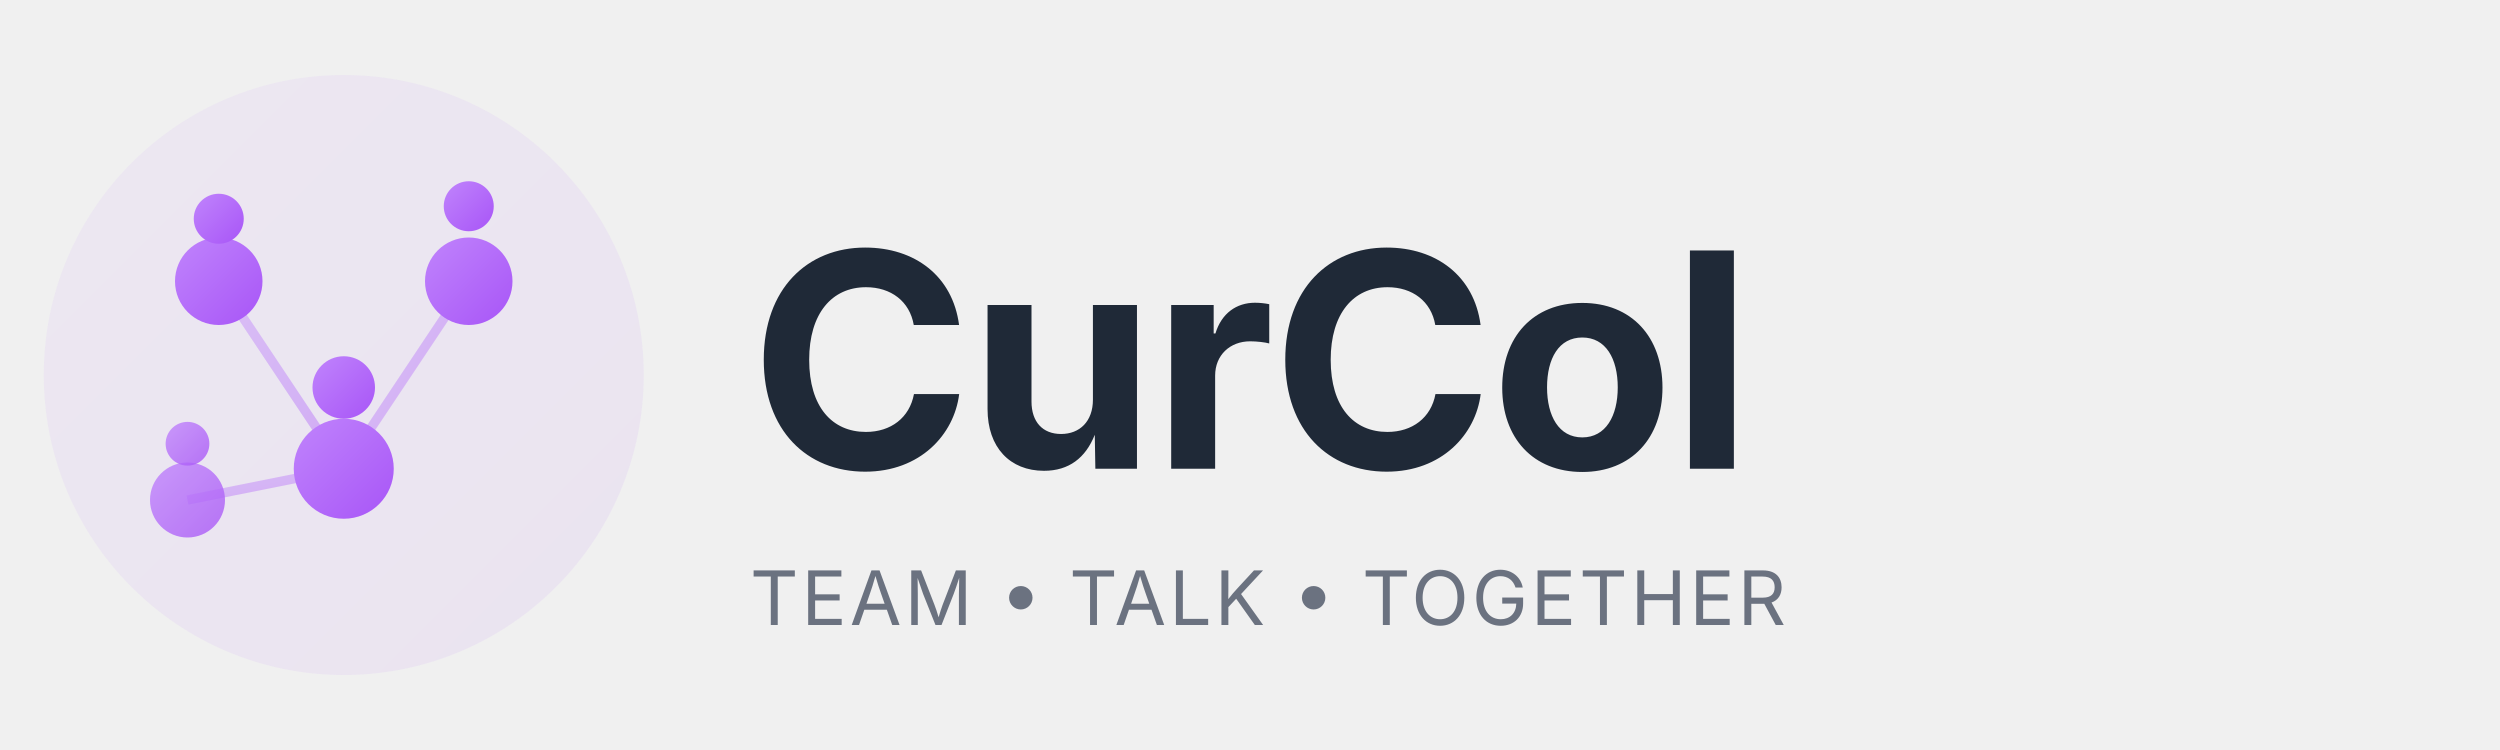
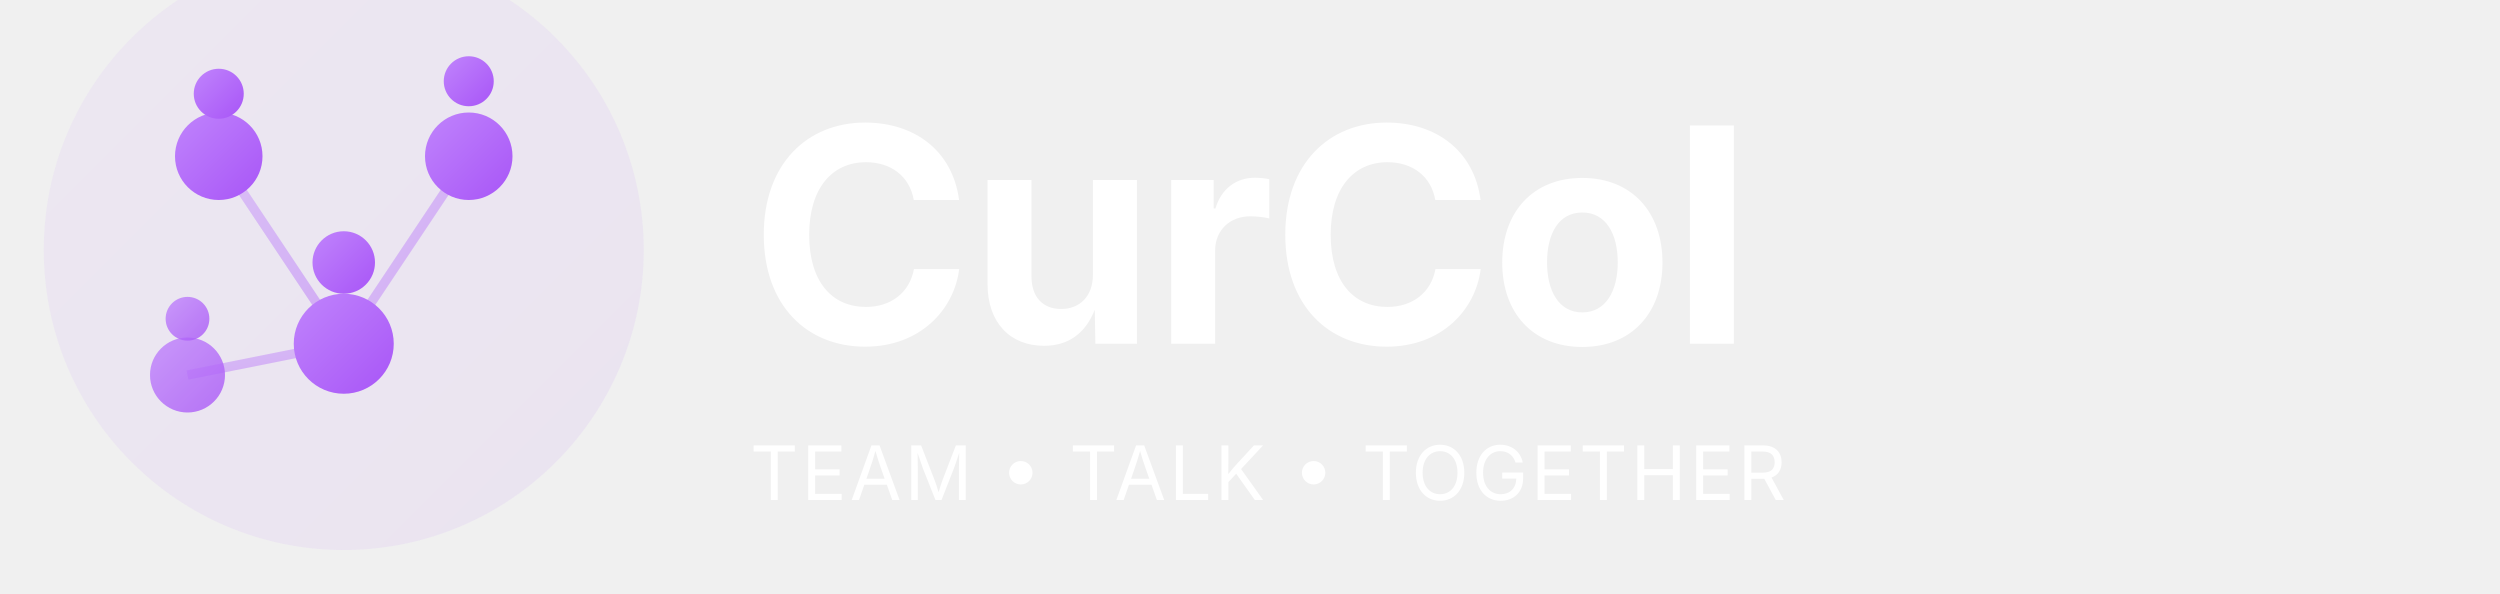
- <svg xmlns="http://www.w3.org/2000/svg" viewBox="0 0 400 120">
+ <svg xmlns="http://www.w3.org/2000/svg" viewBox="0 20 400 95">
  <defs>
    <linearGradient id="purpleGrad2" x1="0%" y1="0%" x2="100%" y2="100%">
      <stop offset="0%" style="stop-color:#c084fc;stop-opacity:1" />
      <stop offset="100%" style="stop-color:#a855f7;stop-opacity:1" />
    </linearGradient>
  </defs>
  <circle cx="55" cy="60" r="48" fill="url(#purpleGrad2)" opacity="0.08" />
  <line x1="35" y1="45" x2="75" y2="45" stroke="url(#purpleGrad2)" stroke-width="1.5" opacity="0.4" />
  <line x1="35" y1="45" x2="55" y2="75" stroke="url(#purpleGrad2)" stroke-width="1.5" opacity="0.4" />
  <line x1="75" y1="45" x2="55" y2="75" stroke="url(#purpleGrad2)" stroke-width="1.5" opacity="0.4" />
  <line x1="55" y1="75" x2="30" y2="80" stroke="url(#purpleGrad2)" stroke-width="1.5" opacity="0.4" />
  <circle cx="35" cy="45" r="7" fill="url(#purpleGrad2)" />
  <circle cx="35" cy="35" r="4" fill="url(#purpleGrad2)" />
  <circle cx="75" cy="45" r="7" fill="url(#purpleGrad2)" />
  <circle cx="75" cy="33" r="4" fill="url(#purpleGrad2)" />
  <circle cx="55" cy="75" r="8" fill="url(#purpleGrad2)" />
  <circle cx="55" cy="62" r="5" fill="url(#purpleGrad2)" />
  <circle cx="30" cy="80" r="6" fill="url(#purpleGrad2)" opacity="0.8" />
  <circle cx="30" cy="71" r="3.5" fill="url(#purpleGrad2)" opacity="0.8" />
-   <text x="120" y="75" font-family="Inter, -apple-system, sans-serif" font-size="48" font-weight="700" fill="#1f2937" letter-spacing="-0.5">CurCol</text>
-   <text x="120" y="100" font-family="Inter, -apple-system, sans-serif" font-size="12" fill="#6b7280" letter-spacing="0.5">TEAM • TALK • TOGETHER</text>
+   <text x="120" y="75" font-family="Inter, -apple-system, sans-serif" font-size="48" font-weight="700" fill="#ffffff" letter-spacing="-0.5">CurCol</text>
+   <text x="120" y="100" font-family="Inter, -apple-system, sans-serif" font-size="12" fill="#ffffff" letter-spacing="0.5">TEAM • TALK • TOGETHER</text>
</svg>
